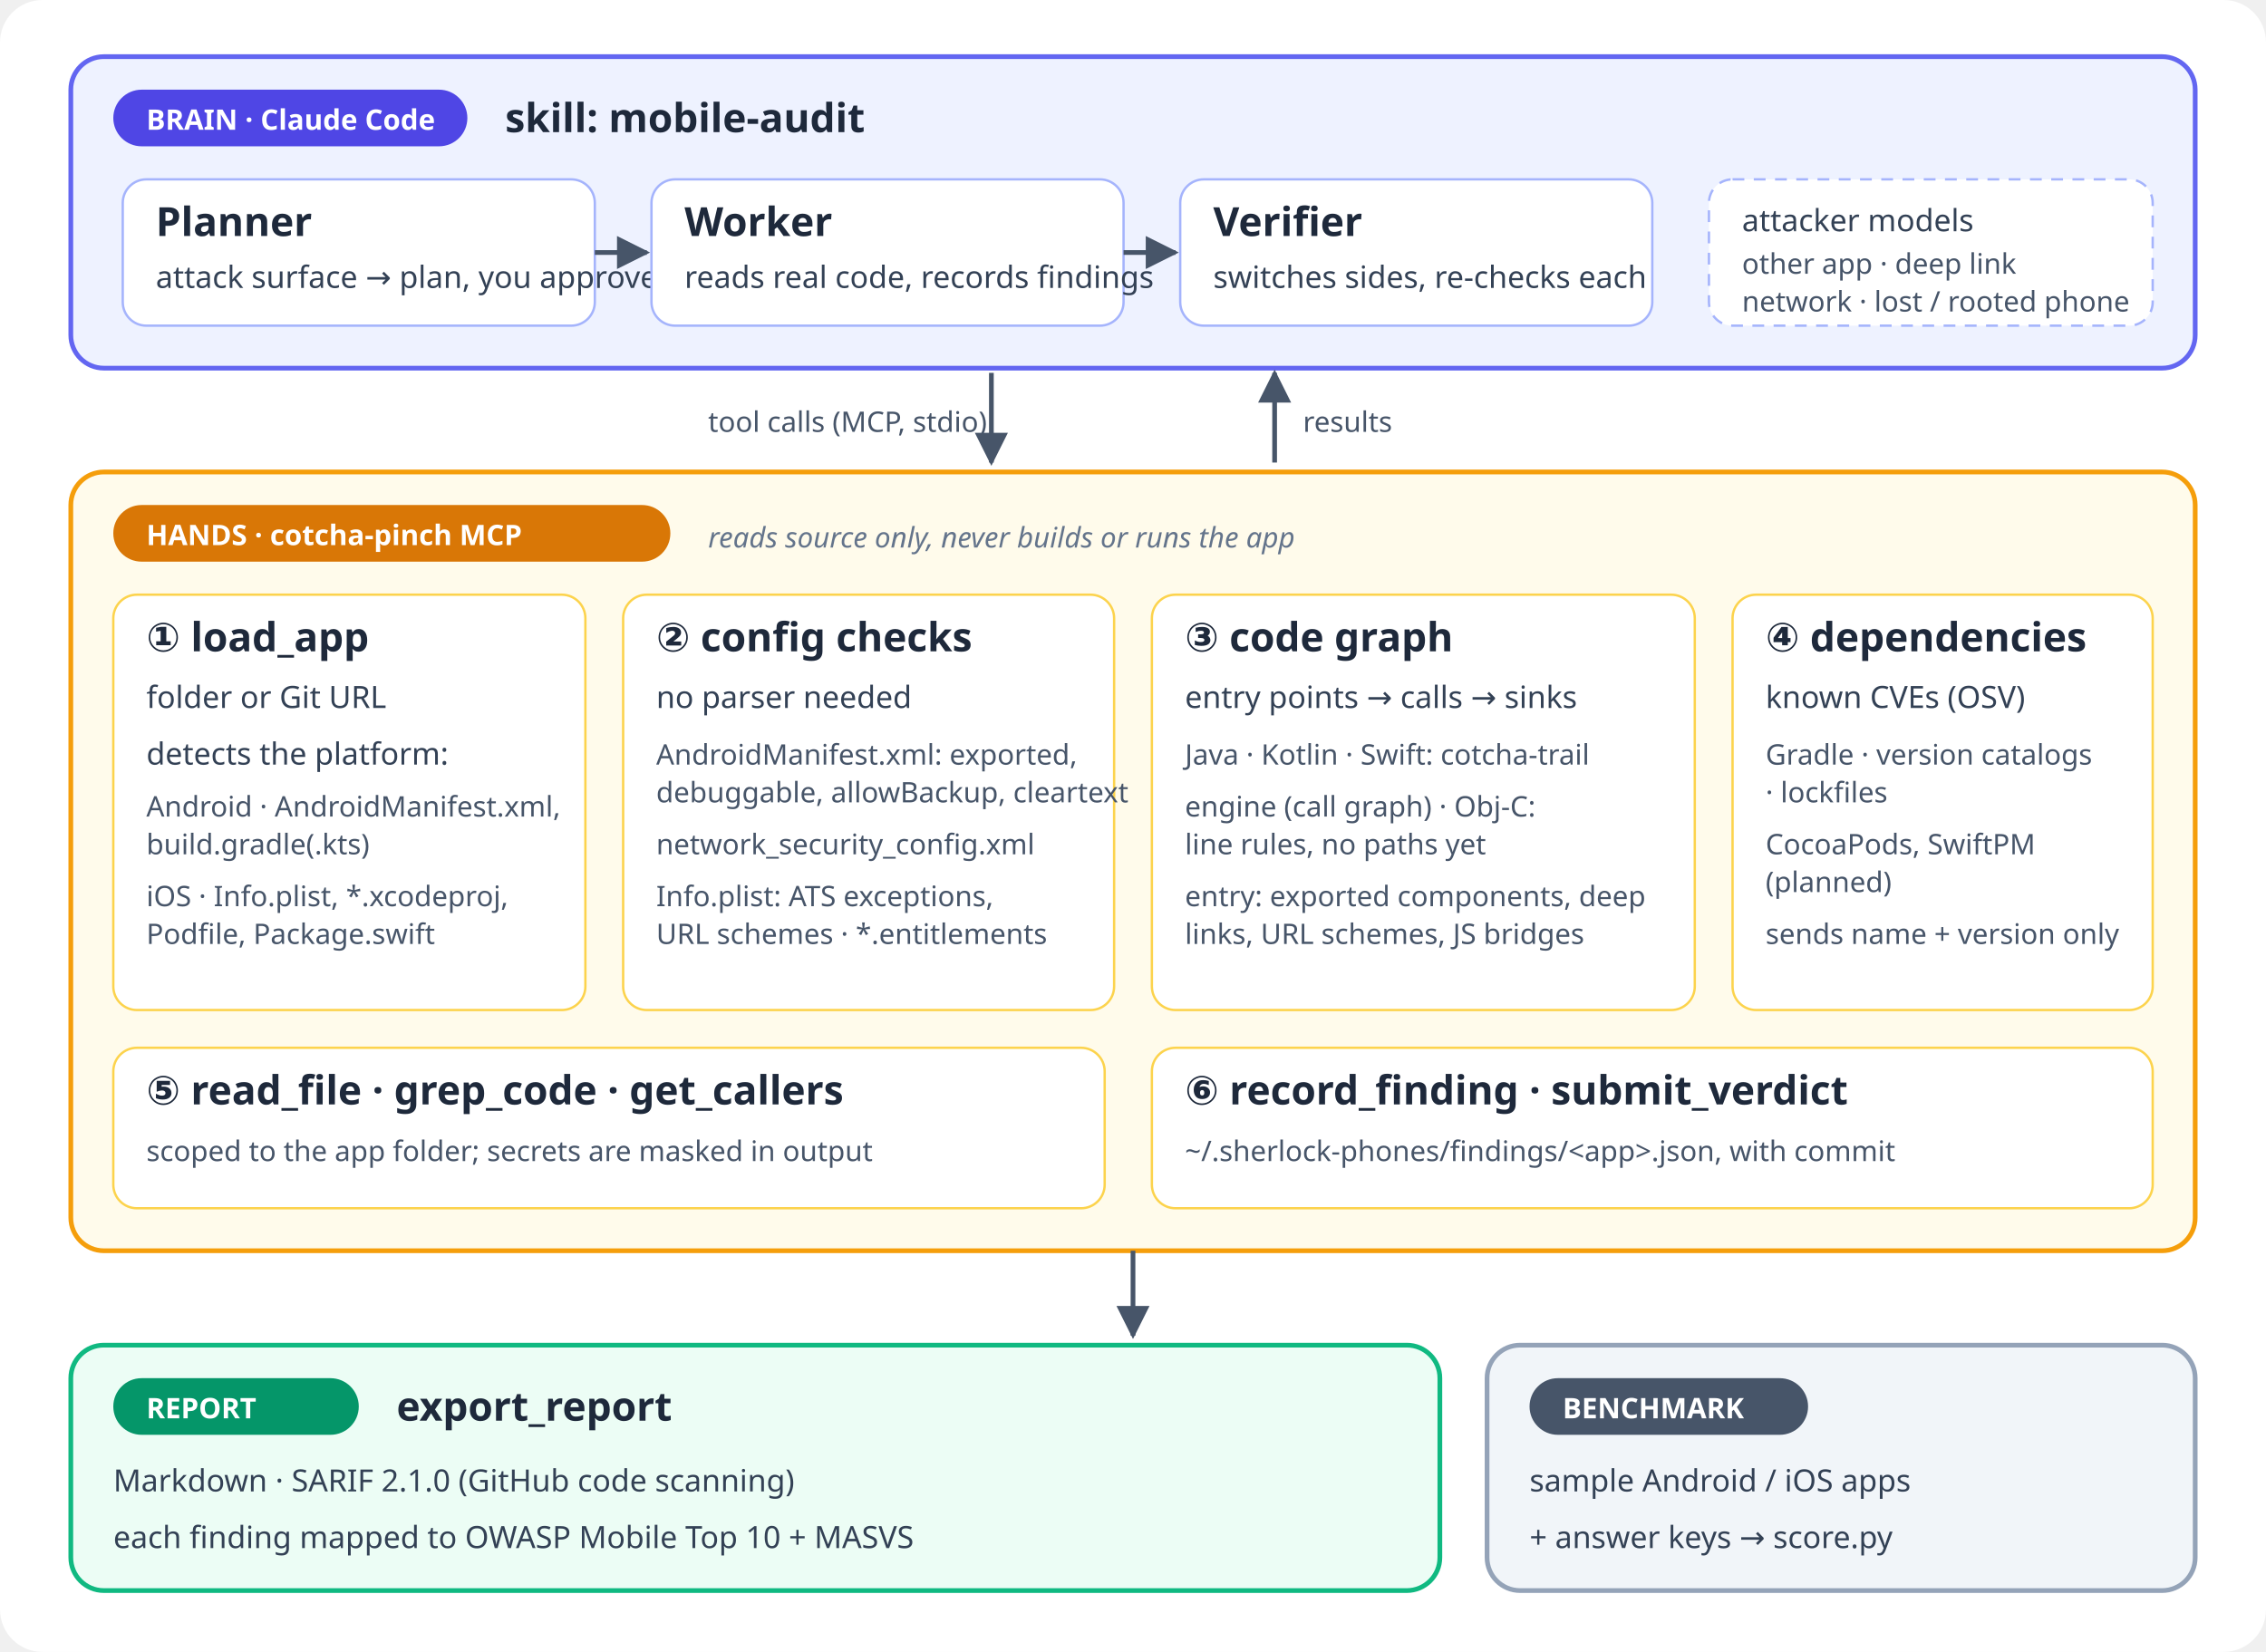
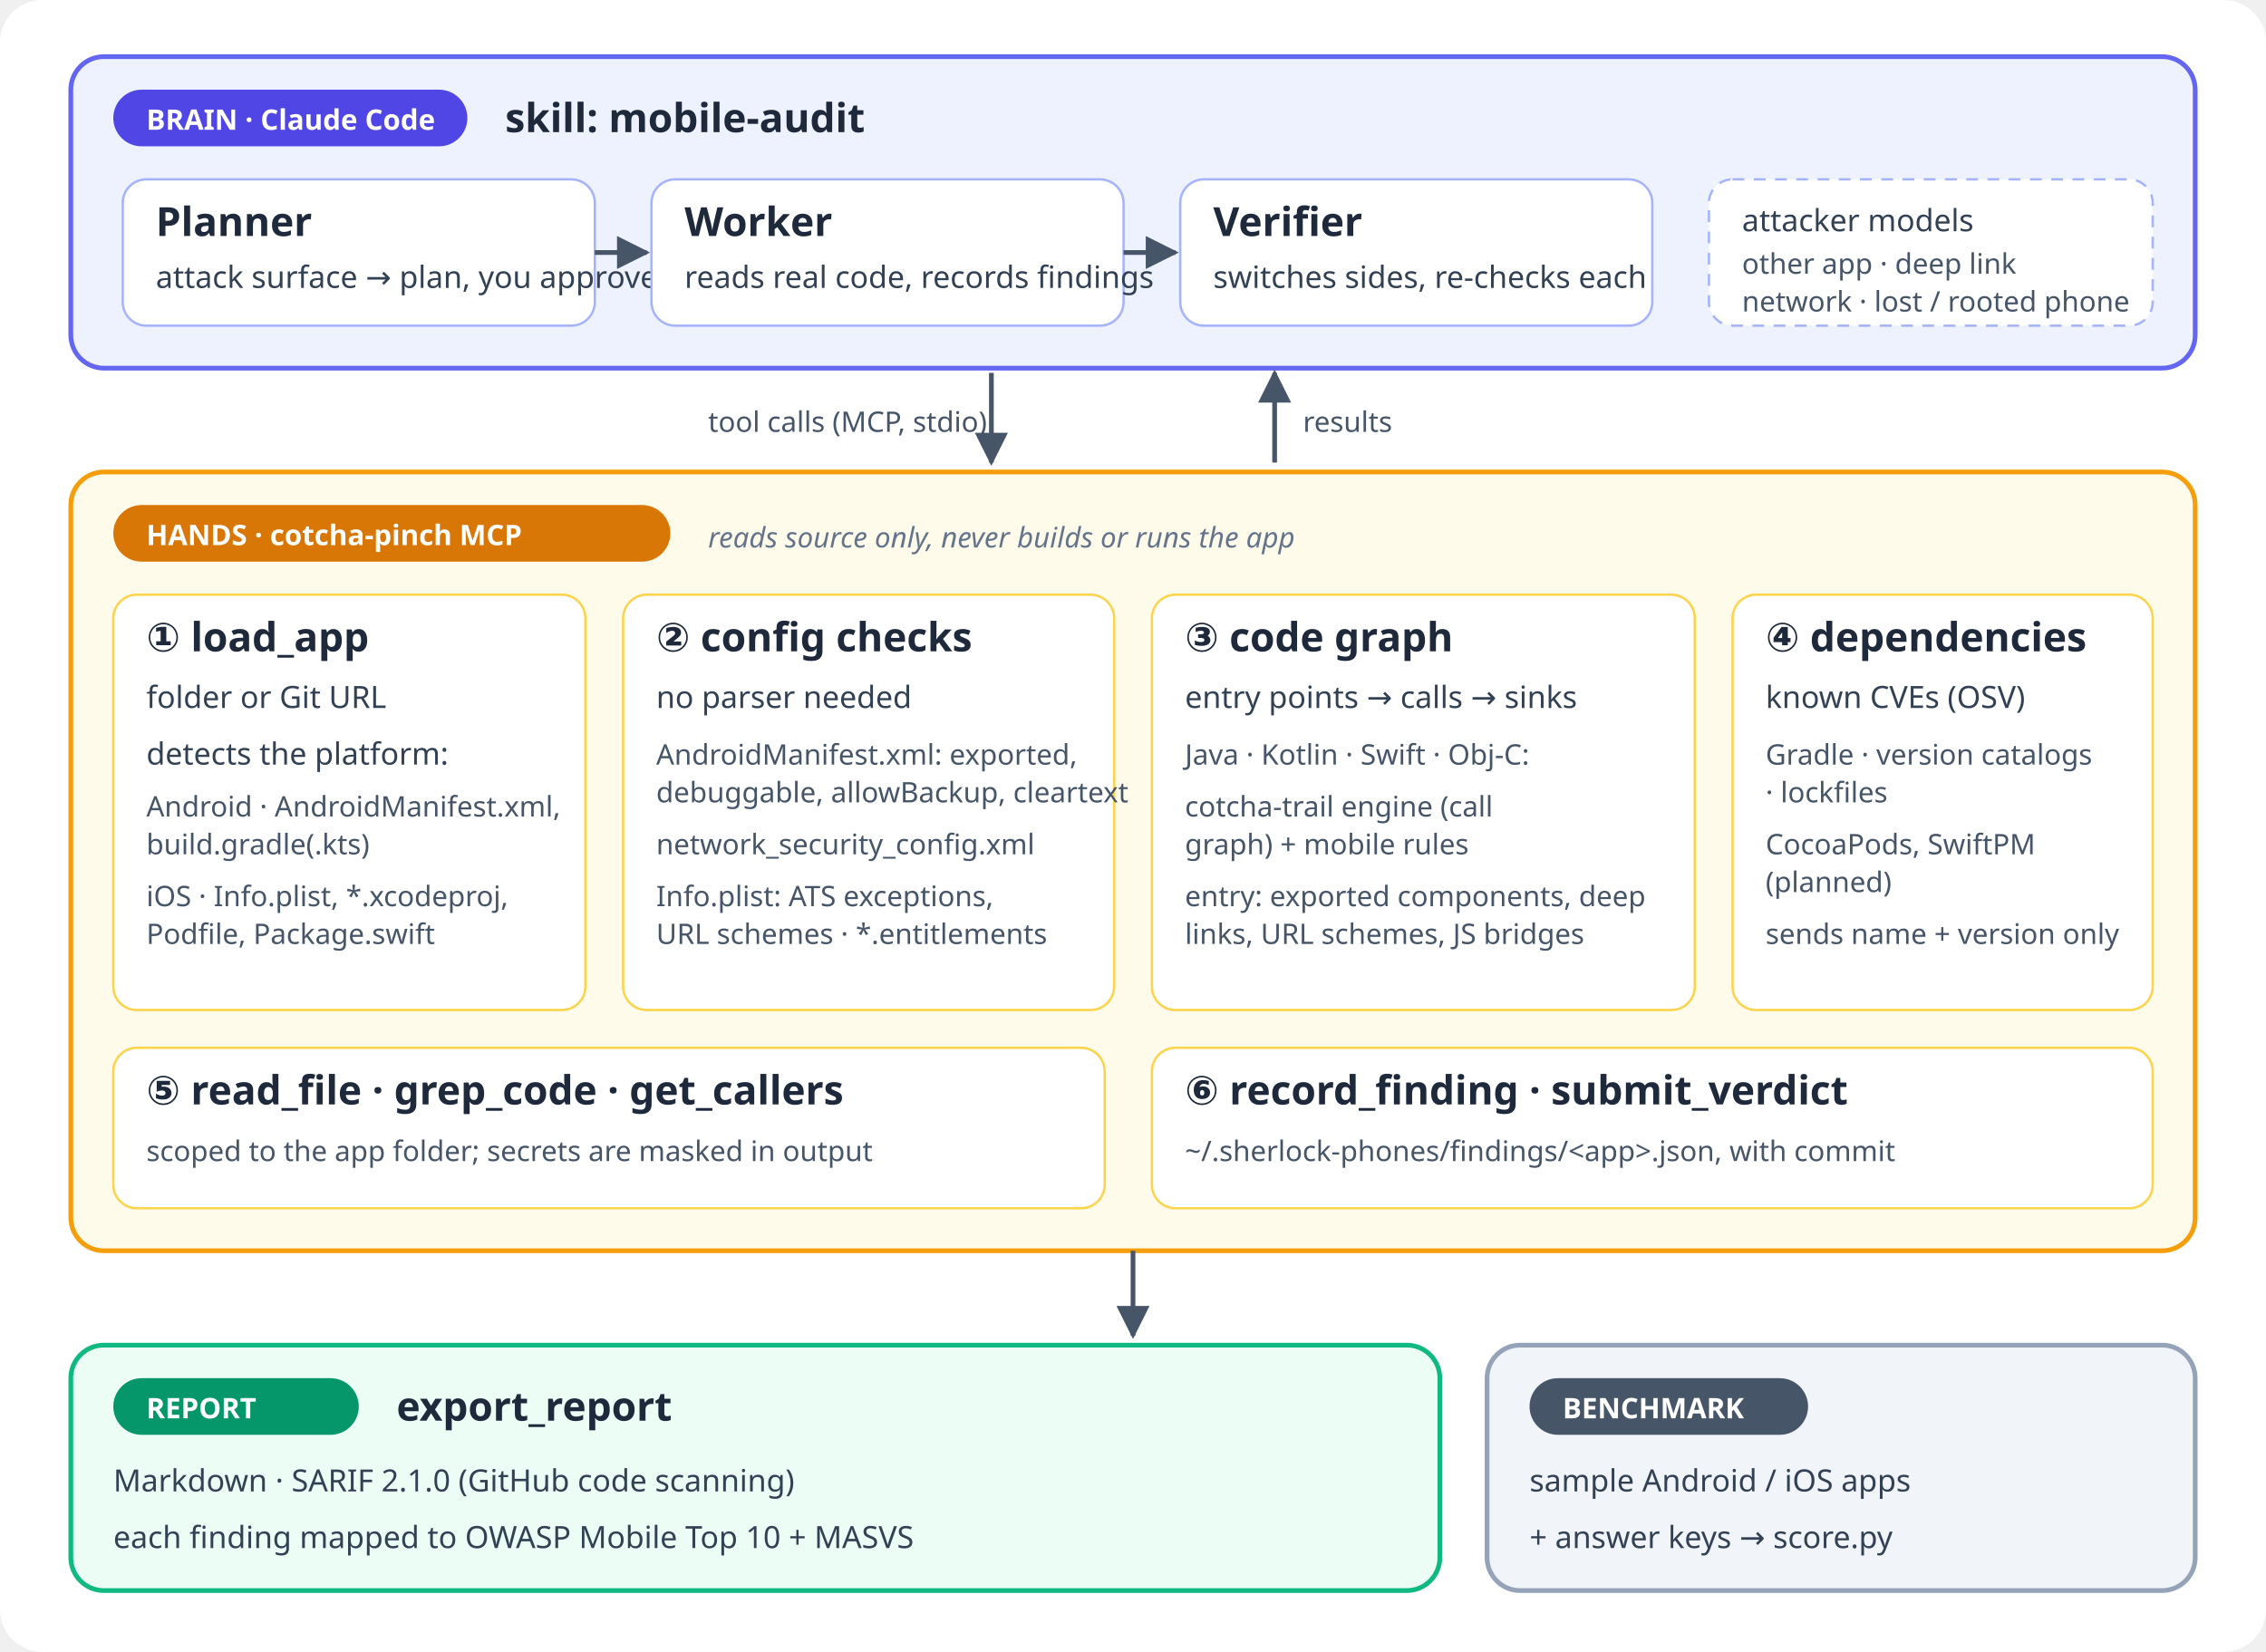
<svg xmlns="http://www.w3.org/2000/svg" viewBox="0 0 960 700" width="960" height="700" role="img" aria-labelledby="t">
  <defs>
    <marker id="arrow" viewBox="0 0 10 10" refX="9" refY="5" markerWidth="7" markerHeight="7" orient="auto-start-reverse">
      <path d="M0 0 L10 5 L0 10 Z" fill="#475569" />
    </marker>
    <style>
      text { font-family: 'Segoe UI', 'Apple SD Gothic Neo', 'Malgun Gothic', Verdana, sans-serif; fill: #1E293B; }
      .h { font-size: 17px; font-weight: 700; }
      .s { font-size: 13px; fill: #334155; }
      .xs { font-size: 12px; fill: #475569; }
      .tag { font-size: 12px; font-weight: 700; fill: #FFFFFF; }
      .note { font-size: 12px; fill: #64748B; font-style: italic; }
    </style>
  </defs>
  <rect x="0" y="0" width="960" height="700" rx="18" fill="#FFFFFF" />
  <rect x="30" y="24" width="900" height="132" rx="14" fill="#EEF2FF" stroke="#6366F1" stroke-width="2" />
  <rect x="48" y="38" width="150" height="24" rx="12" fill="#4F46E5" />
  <text x="62" y="55" class="tag">BRAIN · Claude Code</text>
  <text x="214" y="56" class="h">skill: mobile-audit</text>
  <rect x="52" y="76" width="200" height="62" rx="10" fill="#FFFFFF" stroke="#A5B4FC" />
  <text x="66" y="100" class="h">Planner</text>
  <text x="66" y="122" class="s">attack surface → plan, you approve</text>
  <rect x="276" y="76" width="200" height="62" rx="10" fill="#FFFFFF" stroke="#A5B4FC" />
  <text x="290" y="100" class="h">Worker</text>
  <text x="290" y="122" class="s">reads real code, records findings</text>
  <rect x="500" y="76" width="200" height="62" rx="10" fill="#FFFFFF" stroke="#A5B4FC" />
  <text x="514" y="100" class="h">Verifier</text>
  <text x="514" y="122" class="s">switches sides, re-checks each</text>
  <line x1="252" y1="107" x2="274" y2="107" stroke="#475569" stroke-width="2" marker-end="url(#arrow)" />
  <line x1="476" y1="107" x2="498" y2="107" stroke="#475569" stroke-width="2" marker-end="url(#arrow)" />
  <rect x="724" y="76" width="188" height="62" rx="10" fill="#FFFFFF" stroke="#A5B4FC" stroke-dasharray="5 4" />
  <text x="738" y="98" class="s">attacker models</text>
  <text x="738" y="116" class="xs">other app · deep link</text>
  <text x="738" y="132" class="xs">network · lost / rooted phone</text>
  <line x1="420" y1="158" x2="420" y2="196" stroke="#475569" stroke-width="2" marker-end="url(#arrow)" />
  <line x1="540" y1="196" x2="540" y2="158" stroke="#475569" stroke-width="2" marker-end="url(#arrow)" />
  <text x="300" y="183" class="xs">tool calls (MCP, stdio)</text>
  <text x="552" y="183" class="xs">results</text>
  <rect x="30" y="200" width="900" height="330" rx="14" fill="#FFFBEB" stroke="#F59E0B" stroke-width="2" />
  <rect x="48" y="214" width="236" height="24" rx="12" fill="#D97706" />
  <text x="62" y="231" class="tag">HANDS · cotcha-pinch MCP</text>
  <text x="300" y="232" class="note">reads source only, never builds or runs the app</text>
  <rect x="48" y="252" width="200" height="176" rx="10" fill="#FFFFFF" stroke="#FCD34D" />
  <text x="62" y="276" class="h">① load_app</text>
  <text x="62" y="300" class="s">folder or Git URL</text>
  <text x="62" y="324" class="s">detects the platform:</text>
  <text x="62" y="346" class="xs">Android · AndroidManifest.xml,</text>
  <text x="62" y="362" class="xs">  build.gradle(.kts)</text>
  <text x="62" y="384" class="xs">iOS · Info.plist, *.xcodeproj,</text>
  <text x="62" y="400" class="xs">  Podfile, Package.swift</text>
  <rect x="264" y="252" width="208" height="176" rx="10" fill="#FFFFFF" stroke="#FCD34D" />
  <text x="278" y="276" class="h">② config checks</text>
  <text x="278" y="300" class="s">no parser needed</text>
  <text x="278" y="324" class="xs">AndroidManifest.xml: exported,</text>
  <text x="278" y="340" class="xs">  debuggable, allowBackup, cleartext</text>
  <text x="278" y="362" class="xs">network_security_config.xml</text>
  <text x="278" y="384" class="xs">Info.plist: ATS exceptions,</text>
  <text x="278" y="400" class="xs">  URL schemes · *.entitlements</text>
  <rect x="488" y="252" width="230" height="176" rx="10" fill="#FFFFFF" stroke="#FCD34D" />
  <text x="502" y="276" class="h">③ code graph</text>
  <text x="502" y="300" class="s">entry points → calls → sinks</text>
-   <text x="502" y="324" class="xs">Java · Kotlin · Swift: cotcha-trail</text>
-   <text x="502" y="346" class="xs">  engine (call graph) · Obj-C:</text>
-   <text x="502" y="362" class="xs">  line rules, no paths yet</text>
+   <text x="502" y="324" class="xs">Java · Kotlin · Swift · Obj-C:</text>
+   <text x="502" y="346" class="xs">  cotcha-trail engine (call</text>
+   <text x="502" y="362" class="xs">  graph) + mobile rules</text>
  <text x="502" y="384" class="xs">entry: exported components, deep</text>
  <text x="502" y="400" class="xs">  links, URL schemes, JS bridges</text>
  <rect x="734" y="252" width="178" height="176" rx="10" fill="#FFFFFF" stroke="#FCD34D" />
  <text x="748" y="276" class="h">④ dependencies</text>
  <text x="748" y="300" class="s">known CVEs (OSV)</text>
  <text x="748" y="324" class="xs">Gradle · version catalogs</text>
  <text x="748" y="340" class="xs">  · lockfiles</text>
  <text x="748" y="362" class="xs">CocoaPods, SwiftPM</text>
  <text x="748" y="378" class="xs">  (planned)</text>
  <text x="748" y="400" class="xs">sends name + version only</text>
  <rect x="48" y="444" width="420" height="68" rx="10" fill="#FFFFFF" stroke="#FCD34D" />
  <text x="62" y="468" class="h">⑤ read_file · grep_code · get_callers</text>
  <text x="62" y="492" class="xs">scoped to the app folder; secrets are masked in output</text>
  <rect x="488" y="444" width="424" height="68" rx="10" fill="#FFFFFF" stroke="#FCD34D" />
  <text x="502" y="468" class="h">⑥ record_finding · submit_verdict</text>
  <text x="502" y="492" class="xs">~/.sherlock-phones/findings/&lt;app&gt;.json, with commit</text>
  <line x1="480" y1="530" x2="480" y2="566" stroke="#475569" stroke-width="2" marker-end="url(#arrow)" />
  <rect x="30" y="570" width="580" height="104" rx="14" fill="#ECFDF5" stroke="#10B981" stroke-width="2" />
  <rect x="48" y="584" width="104" height="24" rx="12" fill="#059669" />
  <text x="62" y="601" class="tag">REPORT</text>
  <text x="168" y="602" class="h">export_report</text>
  <text x="48" y="632" class="s">Markdown · SARIF 2.1.0 (GitHub code scanning)</text>
  <text x="48" y="656" class="s">each finding mapped to OWASP Mobile Top 10 + MASVS</text>
  <rect x="630" y="570" width="300" height="104" rx="14" fill="#F1F5F9" stroke="#94A3B8" stroke-width="2" />
  <rect x="648" y="584" width="118" height="24" rx="12" fill="#475569" />
  <text x="662" y="601" class="tag">BENCHMARK</text>
  <text x="648" y="632" class="s">sample Android / iOS apps</text>
  <text x="648" y="656" class="s">+ answer keys → score.py</text>
</svg>
